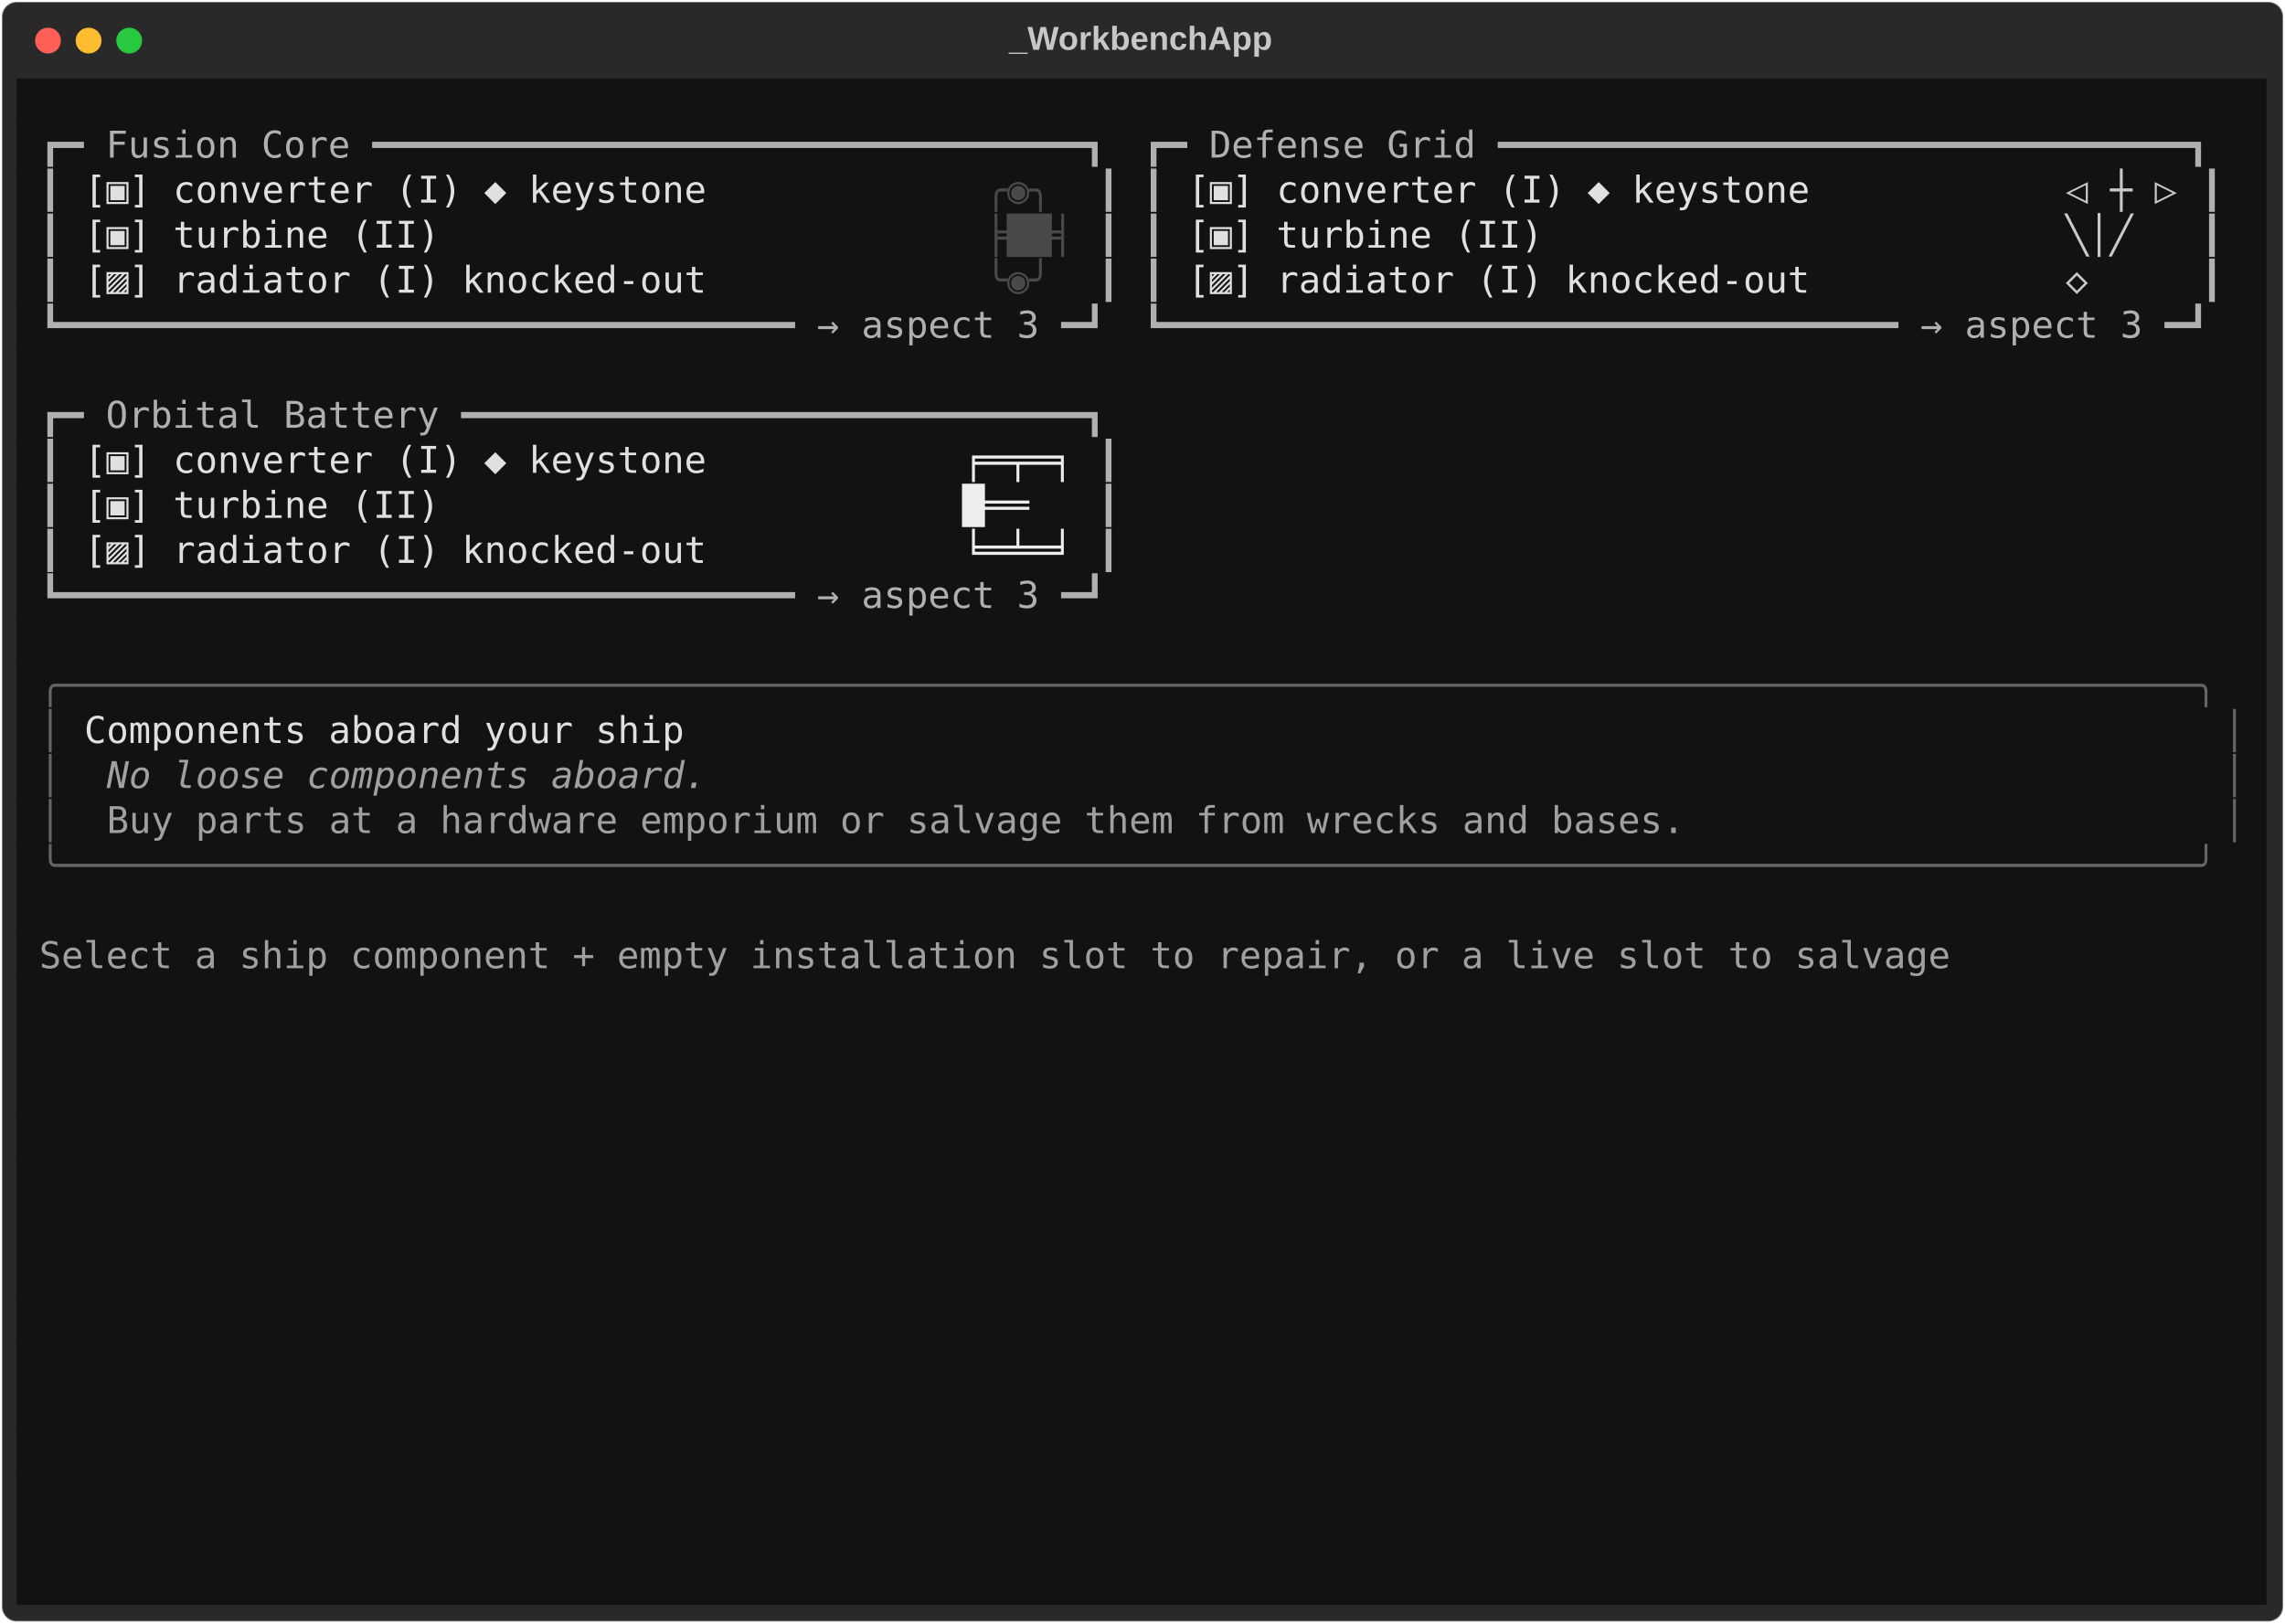
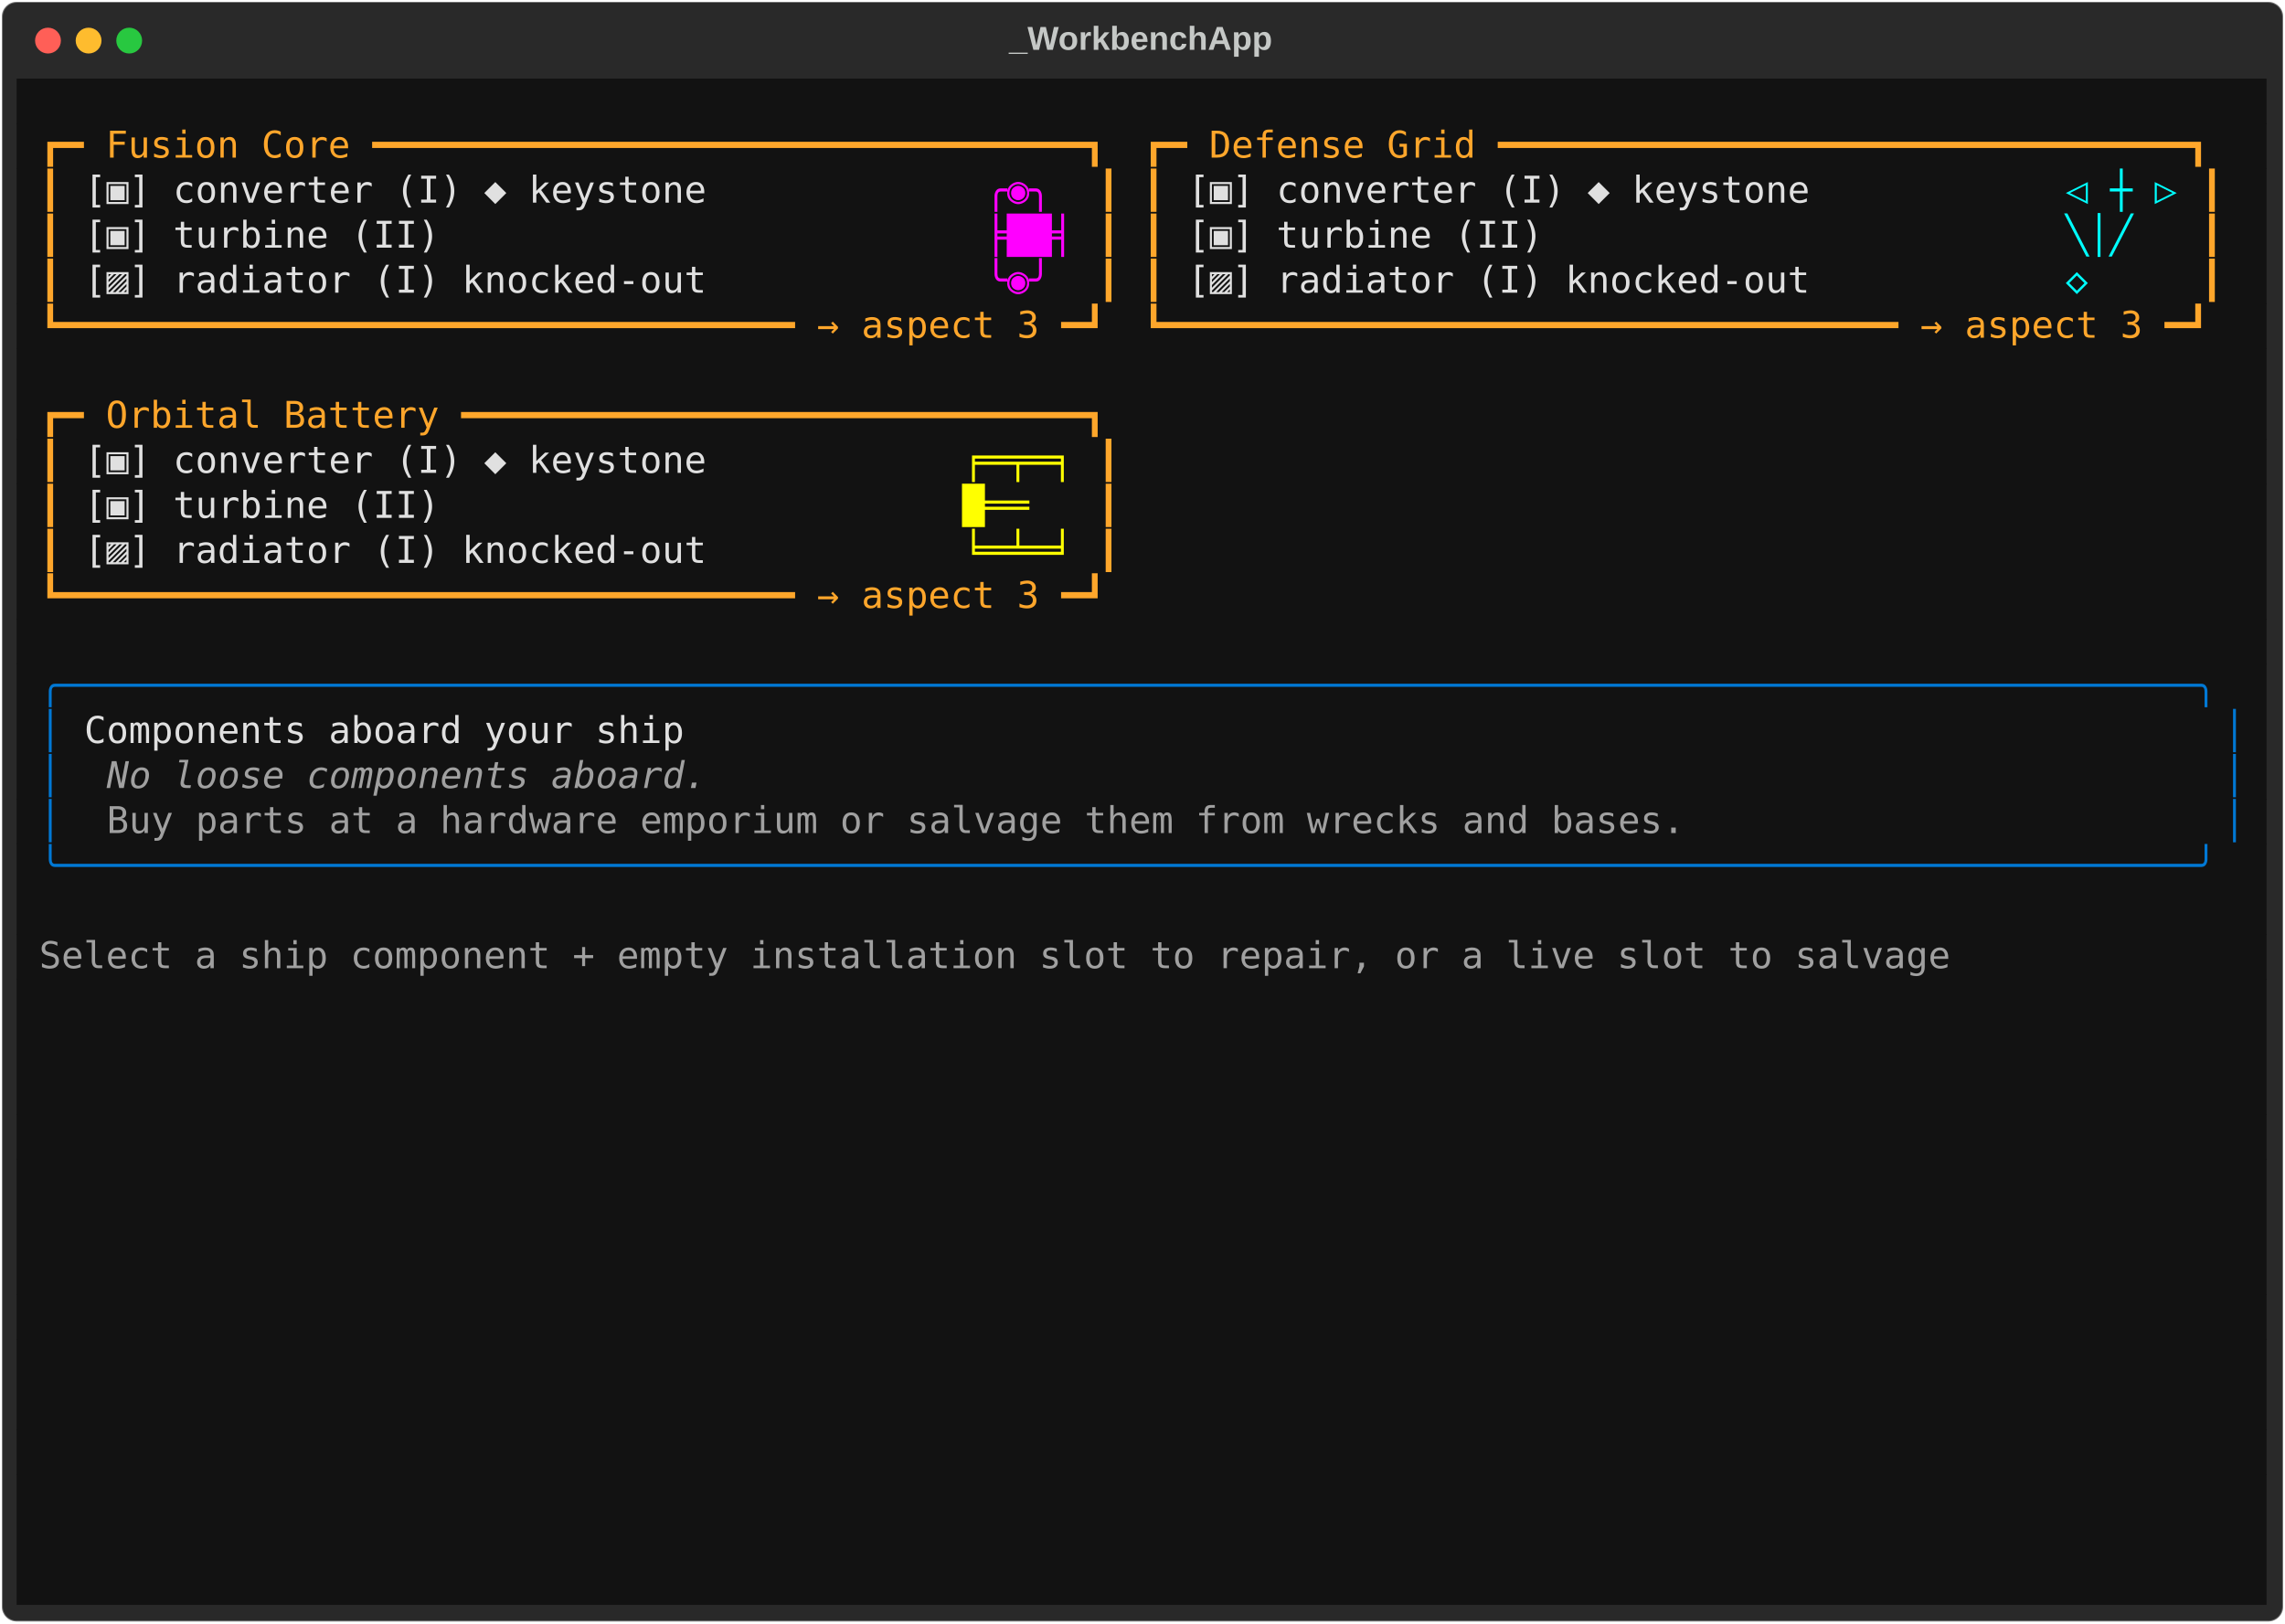
<svg xmlns="http://www.w3.org/2000/svg" class="rich-terminal" viewBox="0 0 1238 879.6">
  <style>

    @font-face {
        font-family: "Fira Code";
        src: local("FiraCode-Regular"),
                url("https://cdnjs.cloudflare.com/ajax/libs/firacode/6.2.0/woff2/FiraCode-Regular.woff2") format("woff2"),
                url("https://cdnjs.cloudflare.com/ajax/libs/firacode/6.2.0/woff/FiraCode-Regular.woff") format("woff");
        font-style: normal;
        font-weight: 400;
    }
    @font-face {
        font-family: "Fira Code";
        src: local("FiraCode-Bold"),
                url("https://cdnjs.cloudflare.com/ajax/libs/firacode/6.2.0/woff2/FiraCode-Bold.woff2") format("woff2"),
                url("https://cdnjs.cloudflare.com/ajax/libs/firacode/6.2.0/woff/FiraCode-Bold.woff") format("woff");
        font-style: bold;
        font-weight: 700;
    }

    .terminal-matrix {
        font-family: Fira Code, monospace;
        font-size: 20px;
        line-height: 24.4px;
        font-variant-east-asian: full-width;
    }

    .terminal-title {
        font-size: 18px;
        font-weight: bold;
        font-family: arial;
    }

    .terminal-r1 { fill: #c5c8c6 }
- .terminal-r2 { fill: #b0b0b0 }
+ .terminal-r2 { fill: #fea62b }
.terminal-r3 { fill: #e0e0e0 }
- .terminal-r4 { fill: #494949 }
- .terminal-r5 { fill: #c9c9c9 }
- .terminal-r6 { fill: #ededed }
- .terminal-r7 { fill: #656565 }
+ .terminal-r4 { fill: #ff00ff }
+ .terminal-r5 { fill: #00ffff }
+ .terminal-r6 { fill: #ffff00 }
+ .terminal-r7 { fill: #0178d4 }
.terminal-r8 { fill: #a0a0a0;font-style: italic; }
.terminal-r9 { fill: #a0a0a0 }
    </style>
  <defs>
    <clipPath id="terminal-clip-terminal">
      <rect x="0" y="0" width="1219.0" height="828.6" />
    </clipPath>
    <clipPath id="terminal-line-0">
      <rect x="0" y="1.5" width="1220" height="24.65" />
    </clipPath>
    <clipPath id="terminal-line-1">
      <rect x="0" y="25.9" width="1220" height="24.65" />
    </clipPath>
    <clipPath id="terminal-line-2">
      <rect x="0" y="50.3" width="1220" height="24.65" />
    </clipPath>
    <clipPath id="terminal-line-3">
      <rect x="0" y="74.7" width="1220" height="24.65" />
    </clipPath>
    <clipPath id="terminal-line-4">
      <rect x="0" y="99.1" width="1220" height="24.65" />
    </clipPath>
    <clipPath id="terminal-line-5">
      <rect x="0" y="123.5" width="1220" height="24.65" />
    </clipPath>
    <clipPath id="terminal-line-6">
      <rect x="0" y="147.9" width="1220" height="24.65" />
    </clipPath>
    <clipPath id="terminal-line-7">
      <rect x="0" y="172.3" width="1220" height="24.65" />
    </clipPath>
    <clipPath id="terminal-line-8">
      <rect x="0" y="196.7" width="1220" height="24.65" />
    </clipPath>
    <clipPath id="terminal-line-9">
      <rect x="0" y="221.1" width="1220" height="24.65" />
    </clipPath>
    <clipPath id="terminal-line-10">
      <rect x="0" y="245.5" width="1220" height="24.65" />
    </clipPath>
    <clipPath id="terminal-line-11">
      <rect x="0" y="269.9" width="1220" height="24.65" />
    </clipPath>
    <clipPath id="terminal-line-12">
      <rect x="0" y="294.3" width="1220" height="24.65" />
    </clipPath>
    <clipPath id="terminal-line-13">
      <rect x="0" y="318.7" width="1220" height="24.65" />
    </clipPath>
    <clipPath id="terminal-line-14">
      <rect x="0" y="343.1" width="1220" height="24.65" />
    </clipPath>
    <clipPath id="terminal-line-15">
      <rect x="0" y="367.5" width="1220" height="24.65" />
    </clipPath>
    <clipPath id="terminal-line-16">
      <rect x="0" y="391.9" width="1220" height="24.65" />
    </clipPath>
    <clipPath id="terminal-line-17">
      <rect x="0" y="416.3" width="1220" height="24.65" />
    </clipPath>
    <clipPath id="terminal-line-18">
      <rect x="0" y="440.7" width="1220" height="24.65" />
    </clipPath>
    <clipPath id="terminal-line-19">
      <rect x="0" y="465.1" width="1220" height="24.65" />
    </clipPath>
    <clipPath id="terminal-line-20">
      <rect x="0" y="489.5" width="1220" height="24.65" />
    </clipPath>
    <clipPath id="terminal-line-21">
      <rect x="0" y="513.9" width="1220" height="24.65" />
    </clipPath>
    <clipPath id="terminal-line-22">
      <rect x="0" y="538.3" width="1220" height="24.65" />
    </clipPath>
    <clipPath id="terminal-line-23">
      <rect x="0" y="562.7" width="1220" height="24.65" />
    </clipPath>
    <clipPath id="terminal-line-24">
      <rect x="0" y="587.1" width="1220" height="24.65" />
    </clipPath>
    <clipPath id="terminal-line-25">
      <rect x="0" y="611.5" width="1220" height="24.65" />
    </clipPath>
    <clipPath id="terminal-line-26">
      <rect x="0" y="635.9" width="1220" height="24.65" />
    </clipPath>
    <clipPath id="terminal-line-27">
      <rect x="0" y="660.3" width="1220" height="24.65" />
    </clipPath>
    <clipPath id="terminal-line-28">
      <rect x="0" y="684.7" width="1220" height="24.65" />
    </clipPath>
    <clipPath id="terminal-line-29">
      <rect x="0" y="709.1" width="1220" height="24.65" />
    </clipPath>
    <clipPath id="terminal-line-30">
      <rect x="0" y="733.5" width="1220" height="24.65" />
    </clipPath>
    <clipPath id="terminal-line-31">
      <rect x="0" y="757.9" width="1220" height="24.65" />
    </clipPath>
    <clipPath id="terminal-line-32">
      <rect x="0" y="782.3" width="1220" height="24.65" />
    </clipPath>
  </defs>
  <rect fill="#292929" stroke="rgba(255,255,255,0.35)" stroke-width="1" x="1" y="1" width="1236" height="877.6" rx="8" />
  <text class="terminal-title" fill="#c5c8c6" text-anchor="middle" x="618" y="27">_WorkbenchApp</text>
  <g transform="translate(26,22)">
    <circle cx="0" cy="0" r="7" fill="#ff5f57" />
    <circle cx="22" cy="0" r="7" fill="#febc2e" />
    <circle cx="44" cy="0" r="7" fill="#28c840" />
  </g>
  <g transform="translate(9, 41)" clip-path="url(#terminal-clip-terminal)">
    <rect fill="#121212" x="0" y="1.5" width="1220" height="24.65" shape-rendering="crispEdges" />
    <rect fill="#121212" x="0" y="25.9" width="12.2" height="24.65" shape-rendering="crispEdges" />
    <rect fill="#121212" x="12.2" y="25.9" width="585.6" height="24.65" shape-rendering="crispEdges" />
    <rect fill="#121212" x="597.8" y="25.9" width="12.2" height="24.65" shape-rendering="crispEdges" />
    <rect fill="#121212" x="610" y="25.9" width="585.6" height="24.65" shape-rendering="crispEdges" />
    <rect fill="#121212" x="1195.6" y="25.9" width="24.4" height="24.65" shape-rendering="crispEdges" />
    <rect fill="#121212" x="0" y="50.3" width="12.2" height="24.65" shape-rendering="crispEdges" />
    <rect fill="#121212" x="12.2" y="50.3" width="12.2" height="24.65" shape-rendering="crispEdges" />
    <rect fill="#121212" x="24.4" y="50.3" width="12.2" height="24.65" shape-rendering="crispEdges" />
    <rect fill="#121212" x="36.6" y="50.3" width="341.6" height="24.65" shape-rendering="crispEdges" />
    <rect fill="#121212" x="378.2" y="50.3" width="146.4" height="24.65" shape-rendering="crispEdges" />
    <rect fill="#121212" x="524.6" y="50.3" width="48.8" height="24.65" shape-rendering="crispEdges" />
    <rect fill="#121212" x="573.4" y="50.3" width="12.2" height="24.65" shape-rendering="crispEdges" />
    <rect fill="#121212" x="585.6" y="50.3" width="12.2" height="24.65" shape-rendering="crispEdges" />
    <rect fill="#121212" x="597.8" y="50.3" width="12.2" height="24.65" shape-rendering="crispEdges" />
    <rect fill="#121212" x="610" y="50.3" width="12.2" height="24.65" shape-rendering="crispEdges" />
    <rect fill="#121212" x="622.2" y="50.3" width="12.2" height="24.65" shape-rendering="crispEdges" />
    <rect fill="#121212" x="634.4" y="50.3" width="341.6" height="24.65" shape-rendering="crispEdges" />
    <rect fill="#121212" x="976" y="50.3" width="134.2" height="24.65" shape-rendering="crispEdges" />
    <rect fill="#121212" x="1110.2" y="50.3" width="61" height="24.65" shape-rendering="crispEdges" />
    <rect fill="#121212" x="1171.2" y="50.3" width="12.2" height="24.65" shape-rendering="crispEdges" />
    <rect fill="#121212" x="1183.4" y="50.3" width="12.2" height="24.65" shape-rendering="crispEdges" />
    <rect fill="#121212" x="1195.6" y="50.3" width="24.4" height="24.65" shape-rendering="crispEdges" />
    <rect fill="#121212" x="0" y="74.7" width="12.2" height="24.65" shape-rendering="crispEdges" />
    <rect fill="#121212" x="12.2" y="74.7" width="12.2" height="24.65" shape-rendering="crispEdges" />
    <rect fill="#121212" x="24.4" y="74.7" width="12.2" height="24.65" shape-rendering="crispEdges" />
    <rect fill="#121212" x="36.6" y="74.7" width="195.2" height="24.65" shape-rendering="crispEdges" />
    <rect fill="#121212" x="231.8" y="74.7" width="292.8" height="24.65" shape-rendering="crispEdges" />
    <rect fill="#121212" x="524.6" y="74.7" width="48.8" height="24.65" shape-rendering="crispEdges" />
    <rect fill="#121212" x="573.4" y="74.7" width="12.2" height="24.65" shape-rendering="crispEdges" />
    <rect fill="#121212" x="585.6" y="74.7" width="12.2" height="24.65" shape-rendering="crispEdges" />
    <rect fill="#121212" x="597.8" y="74.7" width="12.2" height="24.65" shape-rendering="crispEdges" />
    <rect fill="#121212" x="610" y="74.7" width="12.2" height="24.65" shape-rendering="crispEdges" />
    <rect fill="#121212" x="622.2" y="74.7" width="12.2" height="24.65" shape-rendering="crispEdges" />
    <rect fill="#121212" x="634.4" y="74.7" width="195.2" height="24.65" shape-rendering="crispEdges" />
    <rect fill="#121212" x="829.6" y="74.7" width="280.6" height="24.65" shape-rendering="crispEdges" />
    <rect fill="#121212" x="1110.2" y="74.7" width="61" height="24.65" shape-rendering="crispEdges" />
    <rect fill="#121212" x="1171.2" y="74.7" width="12.2" height="24.65" shape-rendering="crispEdges" />
    <rect fill="#121212" x="1183.4" y="74.7" width="12.2" height="24.65" shape-rendering="crispEdges" />
    <rect fill="#121212" x="1195.6" y="74.7" width="24.4" height="24.65" shape-rendering="crispEdges" />
    <rect fill="#121212" x="0" y="99.1" width="12.2" height="24.65" shape-rendering="crispEdges" />
    <rect fill="#121212" x="12.2" y="99.1" width="12.2" height="24.65" shape-rendering="crispEdges" />
    <rect fill="#121212" x="24.4" y="99.1" width="12.2" height="24.65" shape-rendering="crispEdges" />
    <rect fill="#121212" x="36.6" y="99.1" width="341.6" height="24.65" shape-rendering="crispEdges" />
    <rect fill="#121212" x="378.2" y="99.1" width="146.4" height="24.65" shape-rendering="crispEdges" />
    <rect fill="#121212" x="524.6" y="99.1" width="48.8" height="24.65" shape-rendering="crispEdges" />
    <rect fill="#121212" x="573.4" y="99.1" width="12.2" height="24.65" shape-rendering="crispEdges" />
    <rect fill="#121212" x="585.6" y="99.1" width="12.2" height="24.65" shape-rendering="crispEdges" />
    <rect fill="#121212" x="597.8" y="99.1" width="12.2" height="24.65" shape-rendering="crispEdges" />
    <rect fill="#121212" x="610" y="99.1" width="12.2" height="24.65" shape-rendering="crispEdges" />
    <rect fill="#121212" x="622.2" y="99.1" width="12.2" height="24.65" shape-rendering="crispEdges" />
    <rect fill="#121212" x="634.4" y="99.1" width="341.6" height="24.65" shape-rendering="crispEdges" />
    <rect fill="#121212" x="976" y="99.1" width="134.2" height="24.65" shape-rendering="crispEdges" />
    <rect fill="#121212" x="1110.2" y="99.1" width="61" height="24.65" shape-rendering="crispEdges" />
    <rect fill="#121212" x="1171.2" y="99.1" width="12.2" height="24.65" shape-rendering="crispEdges" />
    <rect fill="#121212" x="1183.4" y="99.1" width="12.2" height="24.65" shape-rendering="crispEdges" />
    <rect fill="#121212" x="1195.6" y="99.1" width="24.4" height="24.65" shape-rendering="crispEdges" />
    <rect fill="#121212" x="0" y="123.5" width="12.2" height="24.65" shape-rendering="crispEdges" />
    <rect fill="#121212" x="12.2" y="123.5" width="585.6" height="24.65" shape-rendering="crispEdges" />
    <rect fill="#121212" x="597.8" y="123.5" width="12.2" height="24.65" shape-rendering="crispEdges" />
    <rect fill="#121212" x="610" y="123.5" width="585.6" height="24.65" shape-rendering="crispEdges" />
    <rect fill="#121212" x="1195.6" y="123.5" width="24.4" height="24.65" shape-rendering="crispEdges" />
    <rect fill="#121212" x="0" y="147.9" width="1220" height="24.65" shape-rendering="crispEdges" />
    <rect fill="#121212" x="0" y="172.3" width="12.2" height="24.65" shape-rendering="crispEdges" />
    <rect fill="#121212" x="12.2" y="172.3" width="585.6" height="24.65" shape-rendering="crispEdges" />
    <rect fill="#121212" x="597.8" y="172.3" width="622.2" height="24.65" shape-rendering="crispEdges" />
    <rect fill="#121212" x="0" y="196.7" width="12.2" height="24.65" shape-rendering="crispEdges" />
    <rect fill="#121212" x="12.2" y="196.7" width="12.2" height="24.65" shape-rendering="crispEdges" />
    <rect fill="#121212" x="24.4" y="196.7" width="12.2" height="24.65" shape-rendering="crispEdges" />
    <rect fill="#121212" x="36.6" y="196.7" width="341.6" height="24.65" shape-rendering="crispEdges" />
    <rect fill="#121212" x="378.2" y="196.7" width="134.2" height="24.65" shape-rendering="crispEdges" />
    <rect fill="#121212" x="512.4" y="196.7" width="61" height="24.65" shape-rendering="crispEdges" />
    <rect fill="#121212" x="573.4" y="196.7" width="12.2" height="24.65" shape-rendering="crispEdges" />
    <rect fill="#121212" x="585.6" y="196.7" width="12.2" height="24.65" shape-rendering="crispEdges" />
    <rect fill="#121212" x="597.8" y="196.7" width="622.2" height="24.65" shape-rendering="crispEdges" />
    <rect fill="#121212" x="0" y="221.1" width="12.2" height="24.65" shape-rendering="crispEdges" />
    <rect fill="#121212" x="12.2" y="221.1" width="12.2" height="24.65" shape-rendering="crispEdges" />
    <rect fill="#121212" x="24.4" y="221.1" width="12.2" height="24.65" shape-rendering="crispEdges" />
    <rect fill="#121212" x="36.6" y="221.1" width="195.2" height="24.65" shape-rendering="crispEdges" />
    <rect fill="#121212" x="231.8" y="221.1" width="280.6" height="24.65" shape-rendering="crispEdges" />
    <rect fill="#121212" x="512.4" y="221.1" width="61" height="24.65" shape-rendering="crispEdges" />
    <rect fill="#121212" x="573.4" y="221.1" width="12.2" height="24.65" shape-rendering="crispEdges" />
    <rect fill="#121212" x="585.6" y="221.1" width="12.2" height="24.65" shape-rendering="crispEdges" />
    <rect fill="#121212" x="597.8" y="221.1" width="622.2" height="24.65" shape-rendering="crispEdges" />
    <rect fill="#121212" x="0" y="245.5" width="12.2" height="24.65" shape-rendering="crispEdges" />
    <rect fill="#121212" x="12.2" y="245.5" width="12.2" height="24.65" shape-rendering="crispEdges" />
    <rect fill="#121212" x="24.4" y="245.5" width="12.2" height="24.65" shape-rendering="crispEdges" />
    <rect fill="#121212" x="36.6" y="245.5" width="341.6" height="24.65" shape-rendering="crispEdges" />
    <rect fill="#121212" x="378.2" y="245.5" width="134.2" height="24.65" shape-rendering="crispEdges" />
    <rect fill="#121212" x="512.4" y="245.5" width="61" height="24.65" shape-rendering="crispEdges" />
    <rect fill="#121212" x="573.4" y="245.5" width="12.2" height="24.65" shape-rendering="crispEdges" />
    <rect fill="#121212" x="585.6" y="245.5" width="12.2" height="24.65" shape-rendering="crispEdges" />
    <rect fill="#121212" x="597.8" y="245.5" width="622.2" height="24.65" shape-rendering="crispEdges" />
    <rect fill="#121212" x="0" y="269.9" width="12.2" height="24.65" shape-rendering="crispEdges" />
    <rect fill="#121212" x="12.2" y="269.9" width="585.6" height="24.65" shape-rendering="crispEdges" />
    <rect fill="#121212" x="597.8" y="269.9" width="622.2" height="24.65" shape-rendering="crispEdges" />
    <rect fill="#121212" x="0" y="294.3" width="1220" height="24.65" shape-rendering="crispEdges" />
    <rect fill="#121212" x="0" y="318.7" width="12.2" height="24.65" shape-rendering="crispEdges" />
    <rect fill="#121212" x="12.2" y="318.7" width="1195.6" height="24.65" shape-rendering="crispEdges" />
    <rect fill="#121212" x="1207.8" y="318.7" width="12.2" height="24.65" shape-rendering="crispEdges" />
    <rect fill="#121212" x="0" y="343.1" width="12.2" height="24.65" shape-rendering="crispEdges" />
    <rect fill="#121212" x="12.2" y="343.1" width="12.2" height="24.65" shape-rendering="crispEdges" />
    <rect fill="#121212" x="24.4" y="343.1" width="12.2" height="24.65" shape-rendering="crispEdges" />
    <rect fill="#121212" x="36.6" y="343.1" width="329.4" height="24.65" shape-rendering="crispEdges" />
    <rect fill="#121212" x="366" y="343.1" width="829.6" height="24.65" shape-rendering="crispEdges" />
    <rect fill="#121212" x="1195.6" y="343.1" width="12.2" height="24.65" shape-rendering="crispEdges" />
    <rect fill="#121212" x="1207.8" y="343.1" width="12.2" height="24.65" shape-rendering="crispEdges" />
    <rect fill="#121212" x="0" y="367.5" width="12.2" height="24.65" shape-rendering="crispEdges" />
    <rect fill="#121212" x="12.2" y="367.5" width="12.2" height="24.65" shape-rendering="crispEdges" />
    <rect fill="#121212" x="24.4" y="367.5" width="24.4" height="24.65" shape-rendering="crispEdges" />
    <rect fill="#121212" x="48.8" y="367.5" width="329.4" height="24.65" shape-rendering="crispEdges" />
    <rect fill="#121212" x="378.2" y="367.5" width="817.4" height="24.65" shape-rendering="crispEdges" />
    <rect fill="#121212" x="1195.6" y="367.5" width="12.2" height="24.65" shape-rendering="crispEdges" />
    <rect fill="#121212" x="1207.8" y="367.5" width="12.2" height="24.65" shape-rendering="crispEdges" />
    <rect fill="#121212" x="0" y="391.9" width="12.2" height="24.65" shape-rendering="crispEdges" />
    <rect fill="#121212" x="12.2" y="391.9" width="12.2" height="24.65" shape-rendering="crispEdges" />
    <rect fill="#121212" x="24.4" y="391.9" width="24.4" height="24.65" shape-rendering="crispEdges" />
    <rect fill="#121212" x="48.8" y="391.9" width="866.2" height="24.65" shape-rendering="crispEdges" />
    <rect fill="#121212" x="915" y="391.9" width="280.6" height="24.65" shape-rendering="crispEdges" />
    <rect fill="#121212" x="1195.6" y="391.9" width="12.2" height="24.65" shape-rendering="crispEdges" />
    <rect fill="#121212" x="1207.8" y="391.9" width="12.2" height="24.65" shape-rendering="crispEdges" />
    <rect fill="#121212" x="0" y="416.3" width="12.2" height="24.65" shape-rendering="crispEdges" />
    <rect fill="#121212" x="12.2" y="416.3" width="1195.6" height="24.65" shape-rendering="crispEdges" />
    <rect fill="#121212" x="1207.8" y="416.3" width="12.2" height="24.65" shape-rendering="crispEdges" />
    <rect fill="#121212" x="0" y="440.7" width="1220" height="24.65" shape-rendering="crispEdges" />
    <rect fill="#121212" x="0" y="465.1" width="12.2" height="24.65" shape-rendering="crispEdges" />
    <rect fill="#121212" x="12.2" y="465.1" width="1049.2" height="24.65" shape-rendering="crispEdges" />
    <rect fill="#121212" x="1061.4" y="465.1" width="158.6" height="24.65" shape-rendering="crispEdges" />
    <rect fill="#121212" x="0" y="489.5" width="1220" height="24.65" shape-rendering="crispEdges" />
    <rect fill="#121212" x="0" y="513.9" width="1220" height="24.65" shape-rendering="crispEdges" />
    <rect fill="#121212" x="0" y="538.3" width="1220" height="24.65" shape-rendering="crispEdges" />
    <rect fill="#121212" x="0" y="562.7" width="1220" height="24.65" shape-rendering="crispEdges" />
    <rect fill="#121212" x="0" y="587.1" width="1220" height="24.65" shape-rendering="crispEdges" />
    <rect fill="#121212" x="0" y="611.5" width="1220" height="24.65" shape-rendering="crispEdges" />
    <rect fill="#121212" x="0" y="635.9" width="1220" height="24.65" shape-rendering="crispEdges" />
    <rect fill="#121212" x="0" y="660.3" width="1220" height="24.65" shape-rendering="crispEdges" />
    <rect fill="#121212" x="0" y="684.7" width="1220" height="24.65" shape-rendering="crispEdges" />
    <rect fill="#121212" x="0" y="709.1" width="1220" height="24.65" shape-rendering="crispEdges" />
    <rect fill="#121212" x="0" y="733.5" width="1220" height="24.65" shape-rendering="crispEdges" />
    <rect fill="#121212" x="0" y="757.9" width="1220" height="24.65" shape-rendering="crispEdges" />
    <rect fill="#121212" x="0" y="782.3" width="1220" height="24.65" shape-rendering="crispEdges" />
    <rect fill="#121212" x="0" y="806.7" width="1220" height="24.65" shape-rendering="crispEdges" />
    <g class="terminal-matrix">
      <text class="terminal-r1" x="1220" y="20" textLength="12.2" clip-path="url(#terminal-line-0)">
</text>
      <text class="terminal-r2" x="12.2" y="44.4" textLength="585.6" clip-path="url(#terminal-line-1)">┏━ Fusion Core ━━━━━━━━━━━━━━━━━━━━━━━━━━━━━━━━┓</text>
      <text class="terminal-r2" x="610" y="44.4" textLength="585.6" clip-path="url(#terminal-line-1)">┏━ Defense Grid ━━━━━━━━━━━━━━━━━━━━━━━━━━━━━━━┓</text>
      <text class="terminal-r1" x="1220" y="44.4" textLength="12.2" clip-path="url(#terminal-line-1)">
</text>
      <text class="terminal-r2" x="12.2" y="68.8" textLength="12.2" clip-path="url(#terminal-line-2)">┃</text>
      <text class="terminal-r3" x="36.6" y="68.8" textLength="341.6" clip-path="url(#terminal-line-2)">[▣] converter (I) ◆ keystone</text>
      <text class="terminal-r4" x="524.6" y="68.8" textLength="48.8" clip-path="url(#terminal-line-2)"> ╭◉╮</text>
      <text class="terminal-r2" x="585.6" y="68.8" textLength="12.2" clip-path="url(#terminal-line-2)">┃</text>
      <text class="terminal-r2" x="610" y="68.8" textLength="12.2" clip-path="url(#terminal-line-2)">┃</text>
      <text class="terminal-r3" x="634.4" y="68.8" textLength="341.6" clip-path="url(#terminal-line-2)">[▣] converter (I) ◆ keystone</text>
      <text class="terminal-r5" x="1110.2" y="68.8" textLength="61" clip-path="url(#terminal-line-2)">◁ ┼ ▷</text>
      <text class="terminal-r2" x="1183.4" y="68.8" textLength="12.2" clip-path="url(#terminal-line-2)">┃</text>
      <text class="terminal-r1" x="1220" y="68.8" textLength="12.2" clip-path="url(#terminal-line-2)">
</text>
      <text class="terminal-r2" x="12.2" y="93.2" textLength="12.2" clip-path="url(#terminal-line-3)">┃</text>
      <text class="terminal-r3" x="36.6" y="93.2" textLength="195.2" clip-path="url(#terminal-line-3)">[▣] turbine (II)</text>
      <text class="terminal-r4" x="524.6" y="93.2" textLength="48.8" clip-path="url(#terminal-line-3)">╞██╡</text>
      <text class="terminal-r2" x="585.6" y="93.2" textLength="12.2" clip-path="url(#terminal-line-3)">┃</text>
      <text class="terminal-r2" x="610" y="93.2" textLength="12.2" clip-path="url(#terminal-line-3)">┃</text>
      <text class="terminal-r3" x="634.4" y="93.2" textLength="195.2" clip-path="url(#terminal-line-3)">[▣] turbine (II)</text>
      <text class="terminal-r5" x="1110.2" y="93.2" textLength="61" clip-path="url(#terminal-line-3)"> ╲│╱ </text>
      <text class="terminal-r2" x="1183.4" y="93.2" textLength="12.2" clip-path="url(#terminal-line-3)">┃</text>
      <text class="terminal-r1" x="1220" y="93.2" textLength="12.2" clip-path="url(#terminal-line-3)">
</text>
      <text class="terminal-r2" x="12.2" y="117.6" textLength="12.2" clip-path="url(#terminal-line-4)">┃</text>
      <text class="terminal-r3" x="36.6" y="117.6" textLength="341.6" clip-path="url(#terminal-line-4)">[▨] radiator (I) knocked-out</text>
      <text class="terminal-r4" x="524.6" y="117.6" textLength="48.8" clip-path="url(#terminal-line-4)"> ╰◉╯</text>
      <text class="terminal-r2" x="585.6" y="117.6" textLength="12.2" clip-path="url(#terminal-line-4)">┃</text>
      <text class="terminal-r2" x="610" y="117.6" textLength="12.2" clip-path="url(#terminal-line-4)">┃</text>
      <text class="terminal-r3" x="634.4" y="117.6" textLength="341.6" clip-path="url(#terminal-line-4)">[▨] radiator (I) knocked-out</text>
      <text class="terminal-r5" x="1110.2" y="117.6" textLength="61" clip-path="url(#terminal-line-4)">  ◇  </text>
      <text class="terminal-r2" x="1183.4" y="117.6" textLength="12.2" clip-path="url(#terminal-line-4)">┃</text>
      <text class="terminal-r1" x="1220" y="117.6" textLength="12.2" clip-path="url(#terminal-line-4)">
</text>
      <text class="terminal-r2" x="12.2" y="142" textLength="585.6" clip-path="url(#terminal-line-5)">┗━━━━━━━━━━━━━━━━━━━━━━━━━━━━━━━━━ → aspect 3 ━┛</text>
      <text class="terminal-r2" x="610" y="142" textLength="585.6" clip-path="url(#terminal-line-5)">┗━━━━━━━━━━━━━━━━━━━━━━━━━━━━━━━━━ → aspect 3 ━┛</text>
      <text class="terminal-r1" x="1220" y="142" textLength="12.2" clip-path="url(#terminal-line-5)">
</text>
      <text class="terminal-r1" x="1220" y="166.4" textLength="12.2" clip-path="url(#terminal-line-6)">
</text>
      <text class="terminal-r2" x="12.2" y="190.8" textLength="585.6" clip-path="url(#terminal-line-7)">┏━ Orbital Battery ━━━━━━━━━━━━━━━━━━━━━━━━━━━━┓</text>
      <text class="terminal-r1" x="1220" y="190.8" textLength="12.2" clip-path="url(#terminal-line-7)">
</text>
      <text class="terminal-r2" x="12.2" y="215.2" textLength="12.2" clip-path="url(#terminal-line-8)">┃</text>
      <text class="terminal-r3" x="36.6" y="215.2" textLength="341.6" clip-path="url(#terminal-line-8)">[▣] converter (I) ◆ keystone</text>
      <text class="terminal-r6" x="512.4" y="215.2" textLength="61" clip-path="url(#terminal-line-8)">╒═╤═╕</text>
      <text class="terminal-r2" x="585.6" y="215.2" textLength="12.2" clip-path="url(#terminal-line-8)">┃</text>
      <text class="terminal-r1" x="1220" y="215.2" textLength="12.2" clip-path="url(#terminal-line-8)">
</text>
      <text class="terminal-r2" x="12.2" y="239.6" textLength="12.2" clip-path="url(#terminal-line-9)">┃</text>
      <text class="terminal-r3" x="36.6" y="239.6" textLength="195.2" clip-path="url(#terminal-line-9)">[▣] turbine (II)</text>
      <text class="terminal-r6" x="512.4" y="239.6" textLength="61" clip-path="url(#terminal-line-9)">  █══</text>
      <text class="terminal-r2" x="585.6" y="239.6" textLength="12.2" clip-path="url(#terminal-line-9)">┃</text>
      <text class="terminal-r1" x="1220" y="239.6" textLength="12.2" clip-path="url(#terminal-line-9)">
</text>
      <text class="terminal-r2" x="12.2" y="264" textLength="12.2" clip-path="url(#terminal-line-10)">┃</text>
      <text class="terminal-r3" x="36.6" y="264" textLength="341.6" clip-path="url(#terminal-line-10)">[▨] radiator (I) knocked-out</text>
      <text class="terminal-r6" x="512.4" y="264" textLength="61" clip-path="url(#terminal-line-10)">╘═╧═╛</text>
      <text class="terminal-r2" x="585.6" y="264" textLength="12.2" clip-path="url(#terminal-line-10)">┃</text>
      <text class="terminal-r1" x="1220" y="264" textLength="12.2" clip-path="url(#terminal-line-10)">
</text>
      <text class="terminal-r2" x="12.2" y="288.4" textLength="585.6" clip-path="url(#terminal-line-11)">┗━━━━━━━━━━━━━━━━━━━━━━━━━━━━━━━━━ → aspect 3 ━┛</text>
      <text class="terminal-r1" x="1220" y="288.4" textLength="12.2" clip-path="url(#terminal-line-11)">
</text>
      <text class="terminal-r1" x="1220" y="312.8" textLength="12.2" clip-path="url(#terminal-line-12)">
</text>
      <text class="terminal-r7" x="12.2" y="337.2" textLength="1195.6" clip-path="url(#terminal-line-13)">╭────────────────────────────────────────────────────────────────────────────────────────────────╮</text>
      <text class="terminal-r1" x="1220" y="337.2" textLength="12.2" clip-path="url(#terminal-line-13)">
</text>
      <text class="terminal-r7" x="12.2" y="361.6" textLength="12.2" clip-path="url(#terminal-line-14)">│</text>
      <text class="terminal-r3" x="36.6" y="361.6" textLength="329.4" clip-path="url(#terminal-line-14)">Components aboard your ship</text>
      <text class="terminal-r7" x="1195.6" y="361.6" textLength="12.2" clip-path="url(#terminal-line-14)">│</text>
      <text class="terminal-r1" x="1220" y="361.6" textLength="12.2" clip-path="url(#terminal-line-14)">
</text>
      <text class="terminal-r7" x="12.2" y="386" textLength="12.2" clip-path="url(#terminal-line-15)">│</text>
      <text class="terminal-r8" x="48.8" y="386" textLength="329.4" clip-path="url(#terminal-line-15)">No loose components aboard.</text>
      <text class="terminal-r7" x="1195.6" y="386" textLength="12.2" clip-path="url(#terminal-line-15)">│</text>
      <text class="terminal-r1" x="1220" y="386" textLength="12.2" clip-path="url(#terminal-line-15)">
</text>
      <text class="terminal-r7" x="12.2" y="410.4" textLength="12.2" clip-path="url(#terminal-line-16)">│</text>
      <text class="terminal-r9" x="48.8" y="410.4" textLength="866.2" clip-path="url(#terminal-line-16)">Buy parts at a hardware emporium or salvage them from wrecks and bases.</text>
      <text class="terminal-r7" x="1195.6" y="410.4" textLength="12.2" clip-path="url(#terminal-line-16)">│</text>
      <text class="terminal-r1" x="1220" y="410.4" textLength="12.2" clip-path="url(#terminal-line-16)">
</text>
      <text class="terminal-r7" x="12.2" y="434.8" textLength="1195.6" clip-path="url(#terminal-line-17)">╰────────────────────────────────────────────────────────────────────────────────────────────────╯</text>
      <text class="terminal-r1" x="1220" y="434.8" textLength="12.2" clip-path="url(#terminal-line-17)">
</text>
      <text class="terminal-r1" x="1220" y="459.2" textLength="12.2" clip-path="url(#terminal-line-18)">
</text>
      <text class="terminal-r9" x="12.2" y="483.6" textLength="1049.2" clip-path="url(#terminal-line-19)">Select a ship component + empty installation slot to repair, or a live slot to salvage</text>
      <text class="terminal-r1" x="1220" y="483.6" textLength="12.2" clip-path="url(#terminal-line-19)">
</text>
      <text class="terminal-r1" x="1220" y="508" textLength="12.2" clip-path="url(#terminal-line-20)">
</text>
      <text class="terminal-r1" x="1220" y="532.4" textLength="12.2" clip-path="url(#terminal-line-21)">
</text>
      <text class="terminal-r1" x="1220" y="556.8" textLength="12.2" clip-path="url(#terminal-line-22)">
</text>
      <text class="terminal-r1" x="1220" y="581.2" textLength="12.2" clip-path="url(#terminal-line-23)">
</text>
      <text class="terminal-r1" x="1220" y="605.6" textLength="12.2" clip-path="url(#terminal-line-24)">
</text>
      <text class="terminal-r1" x="1220" y="630" textLength="12.2" clip-path="url(#terminal-line-25)">
</text>
      <text class="terminal-r1" x="1220" y="654.4" textLength="12.2" clip-path="url(#terminal-line-26)">
</text>
      <text class="terminal-r1" x="1220" y="678.8" textLength="12.2" clip-path="url(#terminal-line-27)">
</text>
      <text class="terminal-r1" x="1220" y="703.2" textLength="12.2" clip-path="url(#terminal-line-28)">
</text>
      <text class="terminal-r1" x="1220" y="727.6" textLength="12.2" clip-path="url(#terminal-line-29)">
</text>
      <text class="terminal-r1" x="1220" y="752" textLength="12.2" clip-path="url(#terminal-line-30)">
</text>
      <text class="terminal-r1" x="1220" y="776.4" textLength="12.2" clip-path="url(#terminal-line-31)">
</text>
      <text class="terminal-r1" x="1220" y="800.8" textLength="12.2" clip-path="url(#terminal-line-32)">
</text>
    </g>
  </g>
</svg>
